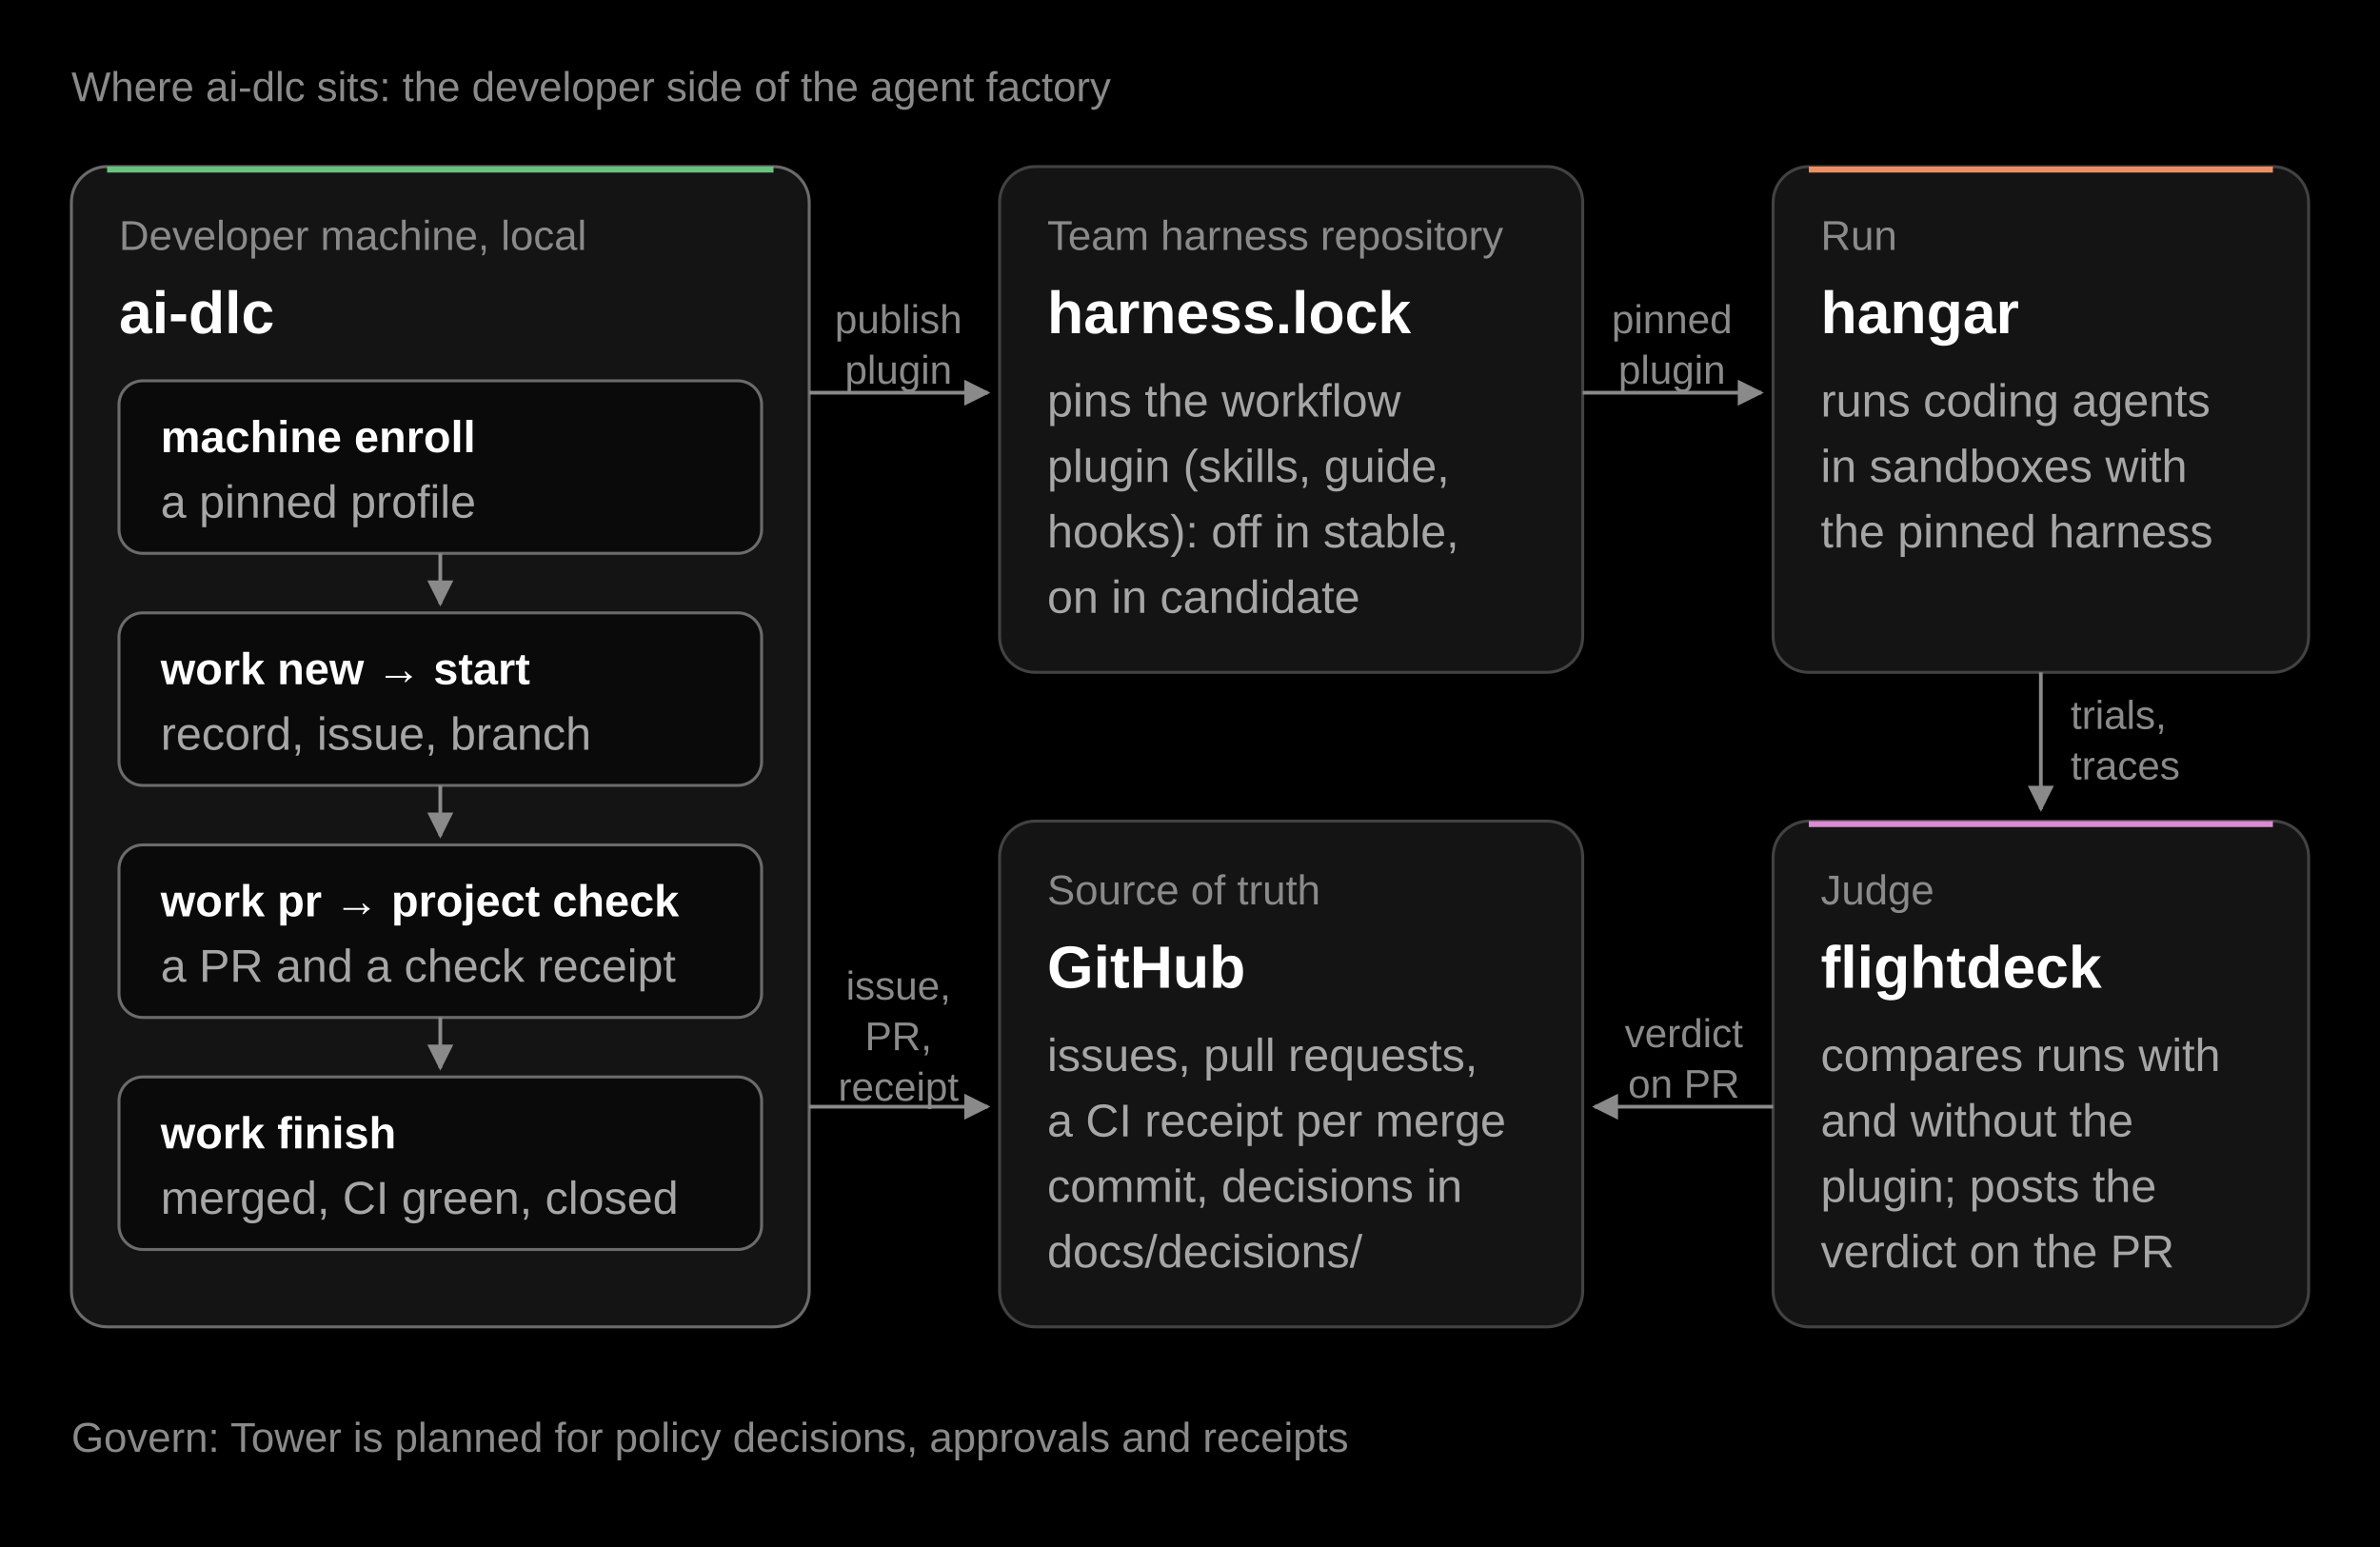
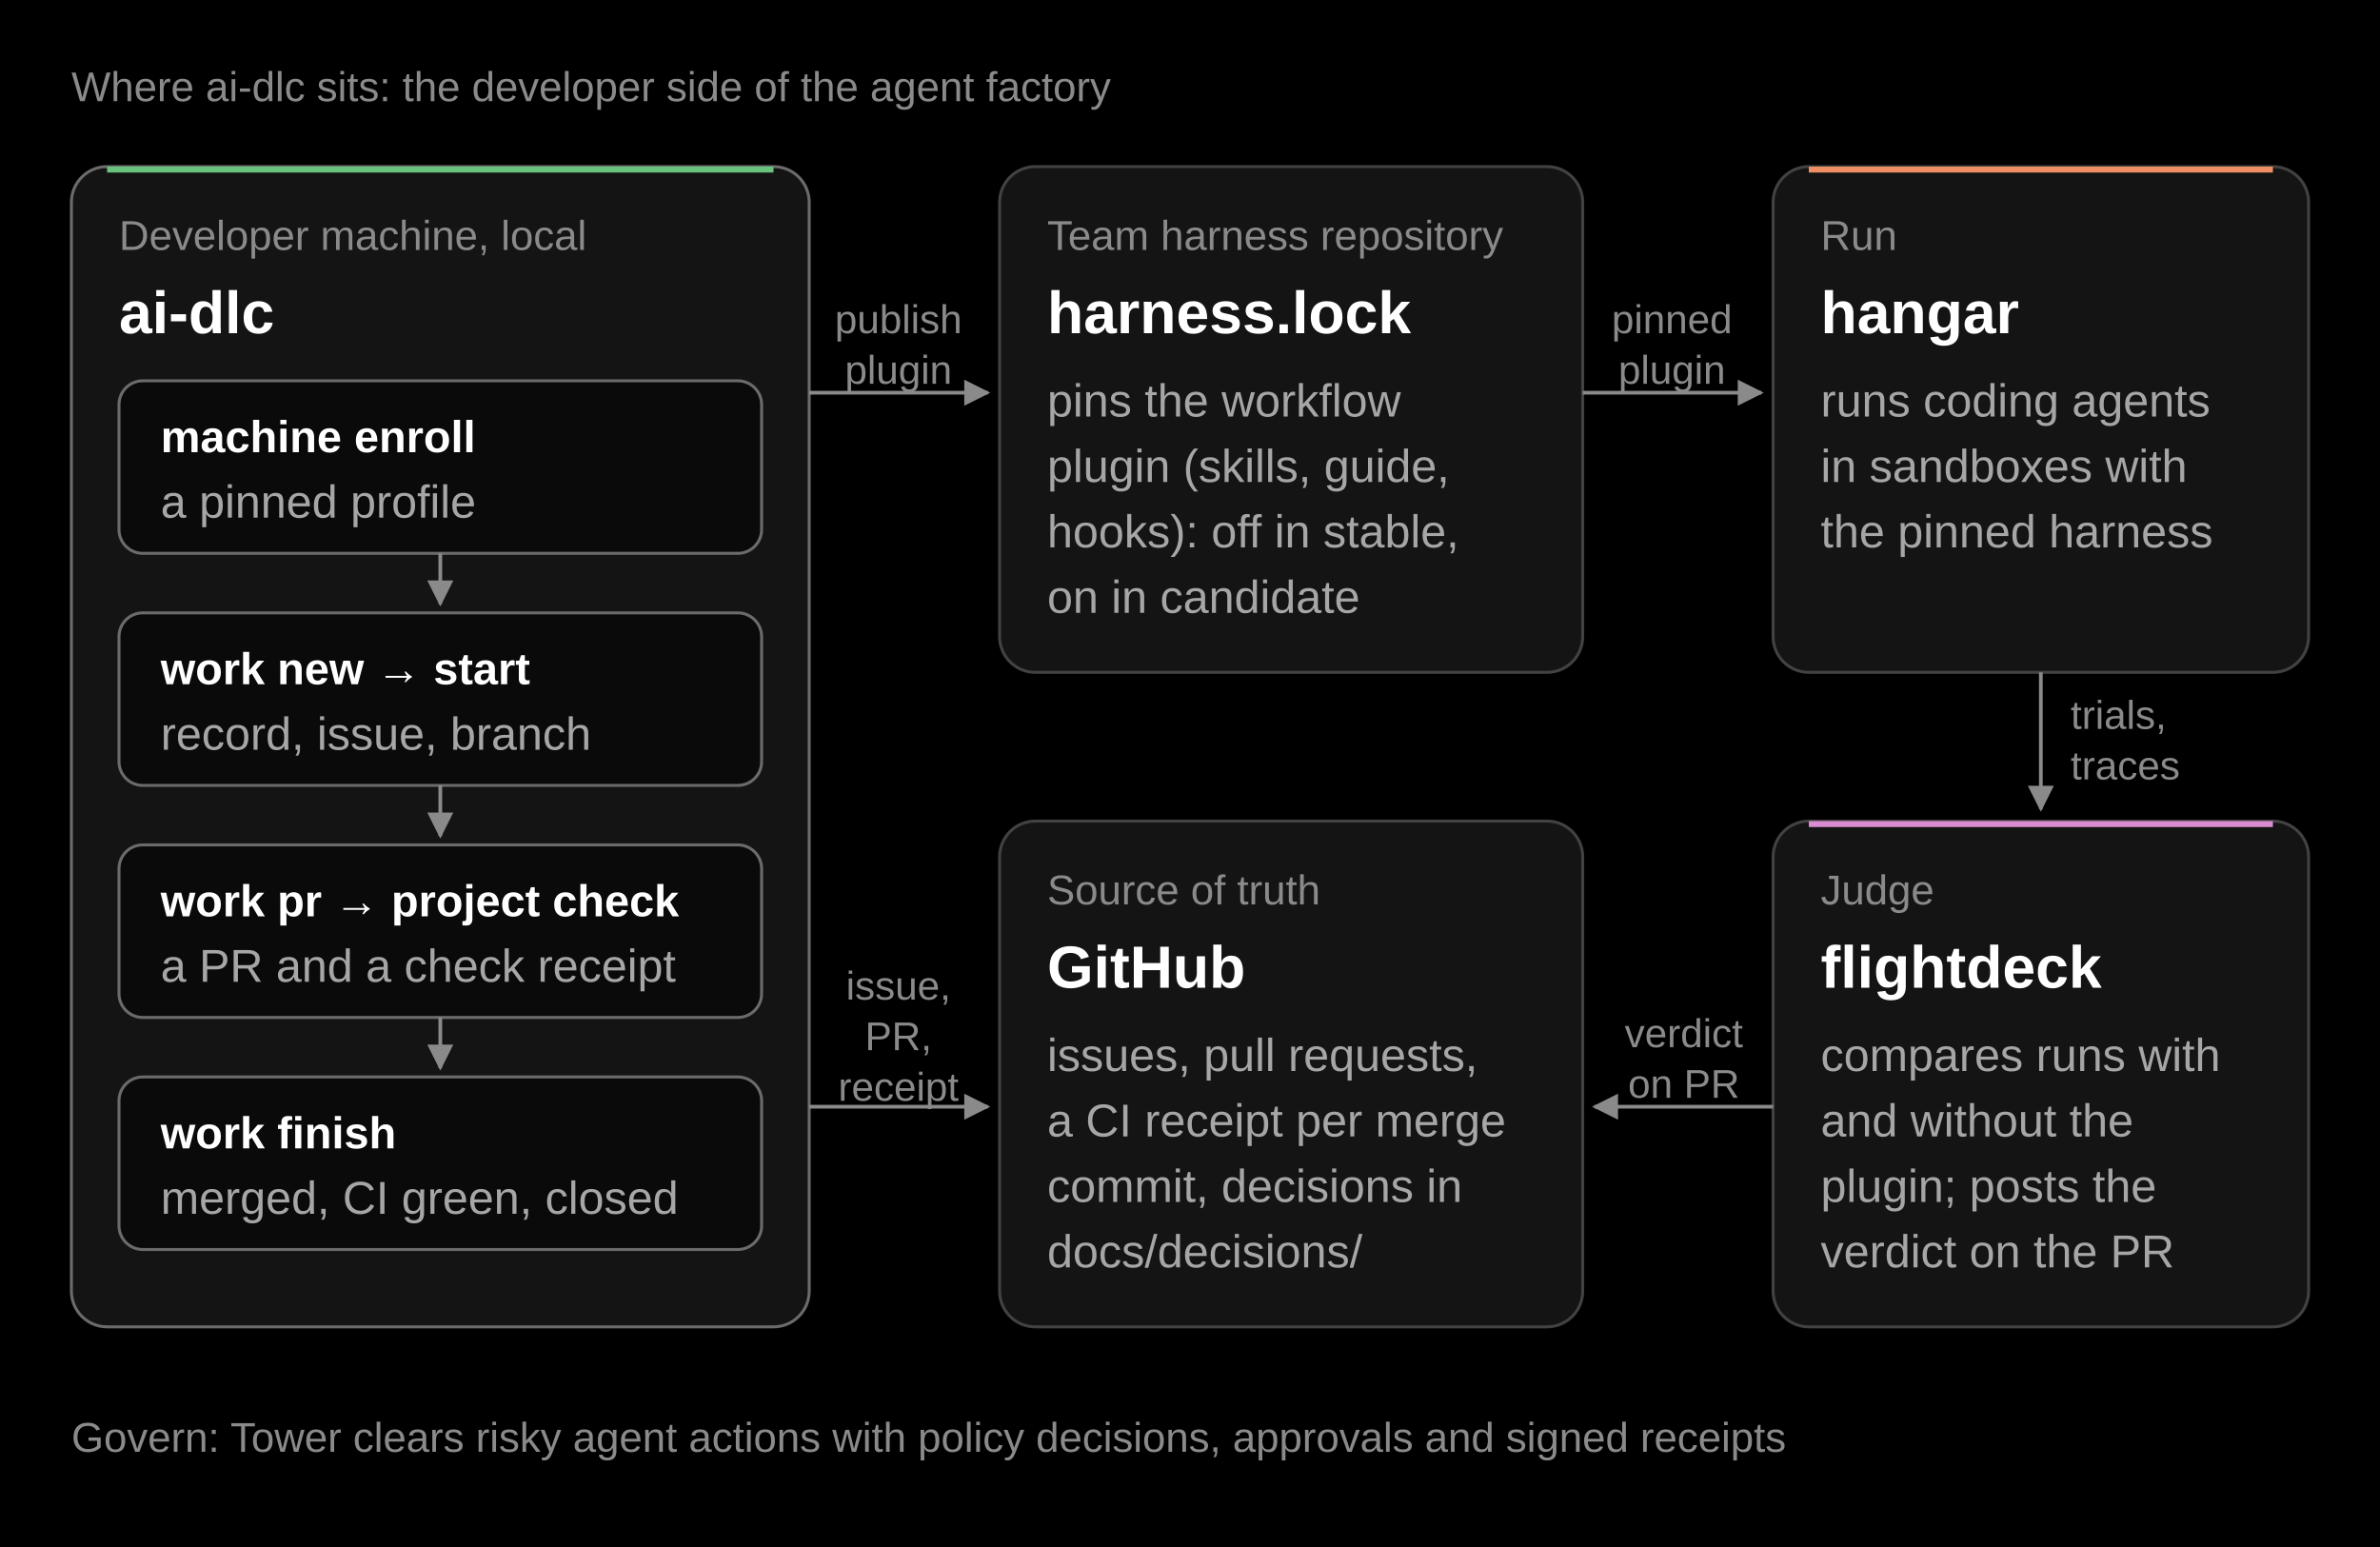
- <svg xmlns="http://www.w3.org/2000/svg" class="ad" viewBox="0 0 800 520" width="800" height="520" role="img" aria-label="Where ai-dlc sits: it prepares developer machines and gates work on merged evidence; it publishes the workflow plugin that a team harness pins, hangar runs and flightdeck compares; Tower is planned">
+ <svg xmlns="http://www.w3.org/2000/svg" class="ad" viewBox="0 0 800 520" width="800" height="520" role="img" aria-label="Where ai-dlc sits: it prepares developer machines and gates work on merged evidence; it publishes the workflow plugin that a team harness pins, hangar runs and flightdeck compares; Tower governs risky actions">
  <style>.ad .n{font:700 20px Archivo,'Helvetica Neue',Arial,sans-serif;font-stretch:125%;fill:var(--af-fg, #FFFFFF)}.ad .s{font:700 15px Archivo,'Helvetica Neue',Arial,sans-serif;font-stretch:125%;fill:var(--af-fg, #FFFFFF)}.ad .b{font:400 15.5px 'Red Hat Text','Helvetica Neue',Arial,sans-serif;fill:var(--af-fg-muted, #A6A6A6)}.ad .e{font:400 13.5px 'Red Hat Text','Helvetica Neue',Arial,sans-serif;fill:var(--af-fg-subtle, #8A8A8A)}.ad .l{font:500 14px 'Red Hat Text','Helvetica Neue',Arial,sans-serif;fill:var(--af-fg-subtle, #8A8A8A)}.ad .edge{fill:none;stroke:var(--af-fg-subtle, #8A8A8A);stroke-width:1.25}</style>
  <defs>
    <marker id="ad-arrow" viewBox="0 0 10 10" refX="9" refY="5" markerWidth="7" markerHeight="7" orient="auto-start-reverse">
      <path d="M0 0L10 5L0 10z" fill="var(--af-fg-subtle, #8A8A8A)" />
    </marker>
  </defs>
  <rect width="800" height="520" fill="var(--af-canvas, #000000)" />
  <text class="l" x="24" y="34">Where ai-dlc sits: the developer side of the agent factory</text>
  <rect x="24" y="56" width="248" height="390" rx="12" fill="var(--af-raised, #141414)" stroke="var(--af-line-strong, #6B6B6B)" />
  <rect x="36" y="56" width="224" height="2" fill="var(--af-product-aidlc, #69C27E)" />
  <text class="l" x="40" y="84">Developer machine, local</text>
  <text class="n" x="40" y="112">ai-dlc</text>
  <rect x="40" y="128" width="216" height="58" rx="8" fill="var(--af-surface, #0A0A0A)" stroke="var(--af-line-strong, #6B6B6B)" />
  <text class="s" x="54" y="152">machine enroll</text>
  <text class="b" x="54" y="174">a pinned profile</text>
  <rect x="40" y="206" width="216" height="58" rx="8" fill="var(--af-surface, #0A0A0A)" stroke="var(--af-line-strong, #6B6B6B)" />
  <text class="s" x="54" y="230">work new → start</text>
  <text class="b" x="54" y="252">record, issue, branch</text>
  <path class="edge" d="M148 186 V203" marker-end="url(#ad-arrow)" />
  <rect x="40" y="284" width="216" height="58" rx="8" fill="var(--af-surface, #0A0A0A)" stroke="var(--af-line-strong, #6B6B6B)" />
  <text class="s" x="54" y="308">work pr → project check</text>
  <text class="b" x="54" y="330">a PR and a check receipt</text>
  <path class="edge" d="M148 264 V281" marker-end="url(#ad-arrow)" />
  <rect x="40" y="362" width="216" height="58" rx="8" fill="var(--af-surface, #0A0A0A)" stroke="var(--af-line-strong, #6B6B6B)" />
  <text class="s" x="54" y="386">work finish</text>
  <text class="b" x="54" y="408">merged, CI green, closed</text>
  <path class="edge" d="M148 342 V359" marker-end="url(#ad-arrow)" />
  <rect x="336" y="56" width="196" height="170" rx="12" fill="var(--af-raised, #141414)" stroke="var(--af-rule, #424242)" />
  <text class="l" x="352" y="84">Team harness repository</text>
  <text class="n" x="352" y="112">harness.lock</text>
  <text class="b" x="352" y="140">pins the workflow</text>
  <text class="b" x="352" y="162">plugin (skills, guide,</text>
  <text class="b" x="352" y="184">hooks): off in stable,</text>
  <text class="b" x="352" y="206">on in candidate</text>
  <rect x="336" y="276" width="196" height="170" rx="12" fill="var(--af-raised, #141414)" stroke="var(--af-rule, #424242)" />
  <text class="l" x="352" y="304">Source of truth</text>
  <text class="n" x="352" y="332">GitHub</text>
  <text class="b" x="352" y="360">issues, pull requests,</text>
  <text class="b" x="352" y="382">a CI receipt per merge</text>
  <text class="b" x="352" y="404">commit, decisions in</text>
  <text class="b" x="352" y="426">docs/decisions/</text>
  <rect x="596" y="56" width="180" height="170" rx="12" fill="var(--af-raised, #141414)" stroke="var(--af-rule, #424242)" />
  <rect x="608" y="56" width="156" height="2" fill="var(--af-product-hangar, #EE8F63)" />
  <text class="l" x="612" y="84">Run</text>
  <text class="n" x="612" y="112">hangar</text>
  <text class="b" x="612" y="140">runs coding agents</text>
  <text class="b" x="612" y="162">in sandboxes with</text>
  <text class="b" x="612" y="184">the pinned harness</text>
  <rect x="596" y="276" width="180" height="170" rx="12" fill="var(--af-raised, #141414)" stroke="var(--af-rule, #424242)" />
  <rect x="608" y="276" width="156" height="2" fill="var(--af-product-flightdeck, #D98CD2)" />
  <text class="l" x="612" y="304">Judge</text>
  <text class="n" x="612" y="332">flightdeck</text>
  <text class="b" x="612" y="360">compares runs with</text>
  <text class="b" x="612" y="382">and without the</text>
  <text class="b" x="612" y="404">plugin; posts the</text>
  <text class="b" x="612" y="426">verdict on the PR</text>
  <path class="edge" d="M272 132 H332" marker-end="url(#ad-arrow)" />
  <text class="e" x="302" y="112" text-anchor="middle">publish</text>
  <text class="e" x="302" y="129" text-anchor="middle">plugin</text>
  <path class="edge" d="M532 132 H592" marker-end="url(#ad-arrow)" />
  <text class="e" x="562" y="112" text-anchor="middle">pinned</text>
  <text class="e" x="562" y="129" text-anchor="middle">plugin</text>
  <path class="edge" d="M686 226 V272" marker-end="url(#ad-arrow)" />
  <text class="e" x="696" y="245" text-anchor="start">trials,</text>
  <text class="e" x="696" y="262" text-anchor="start">traces</text>
  <path class="edge" d="M272 372 H332" marker-end="url(#ad-arrow)" />
  <text class="e" x="302" y="336" text-anchor="middle">issue,</text>
  <text class="e" x="302" y="353" text-anchor="middle">PR,</text>
  <text class="e" x="302" y="370" text-anchor="middle">receipt</text>
  <path class="edge" d="M596 372 H536" marker-end="url(#ad-arrow)" />
  <text class="e" x="566" y="352" text-anchor="middle">verdict</text>
  <text class="e" x="566" y="369" text-anchor="middle">on PR</text>
-   <text class="l" x="24" y="488">Govern: Tower is planned for policy decisions, approvals and receipts</text>
+   <text class="l" x="24" y="488">Govern: Tower clears risky agent actions with policy decisions, approvals and signed receipts</text>
</svg>
